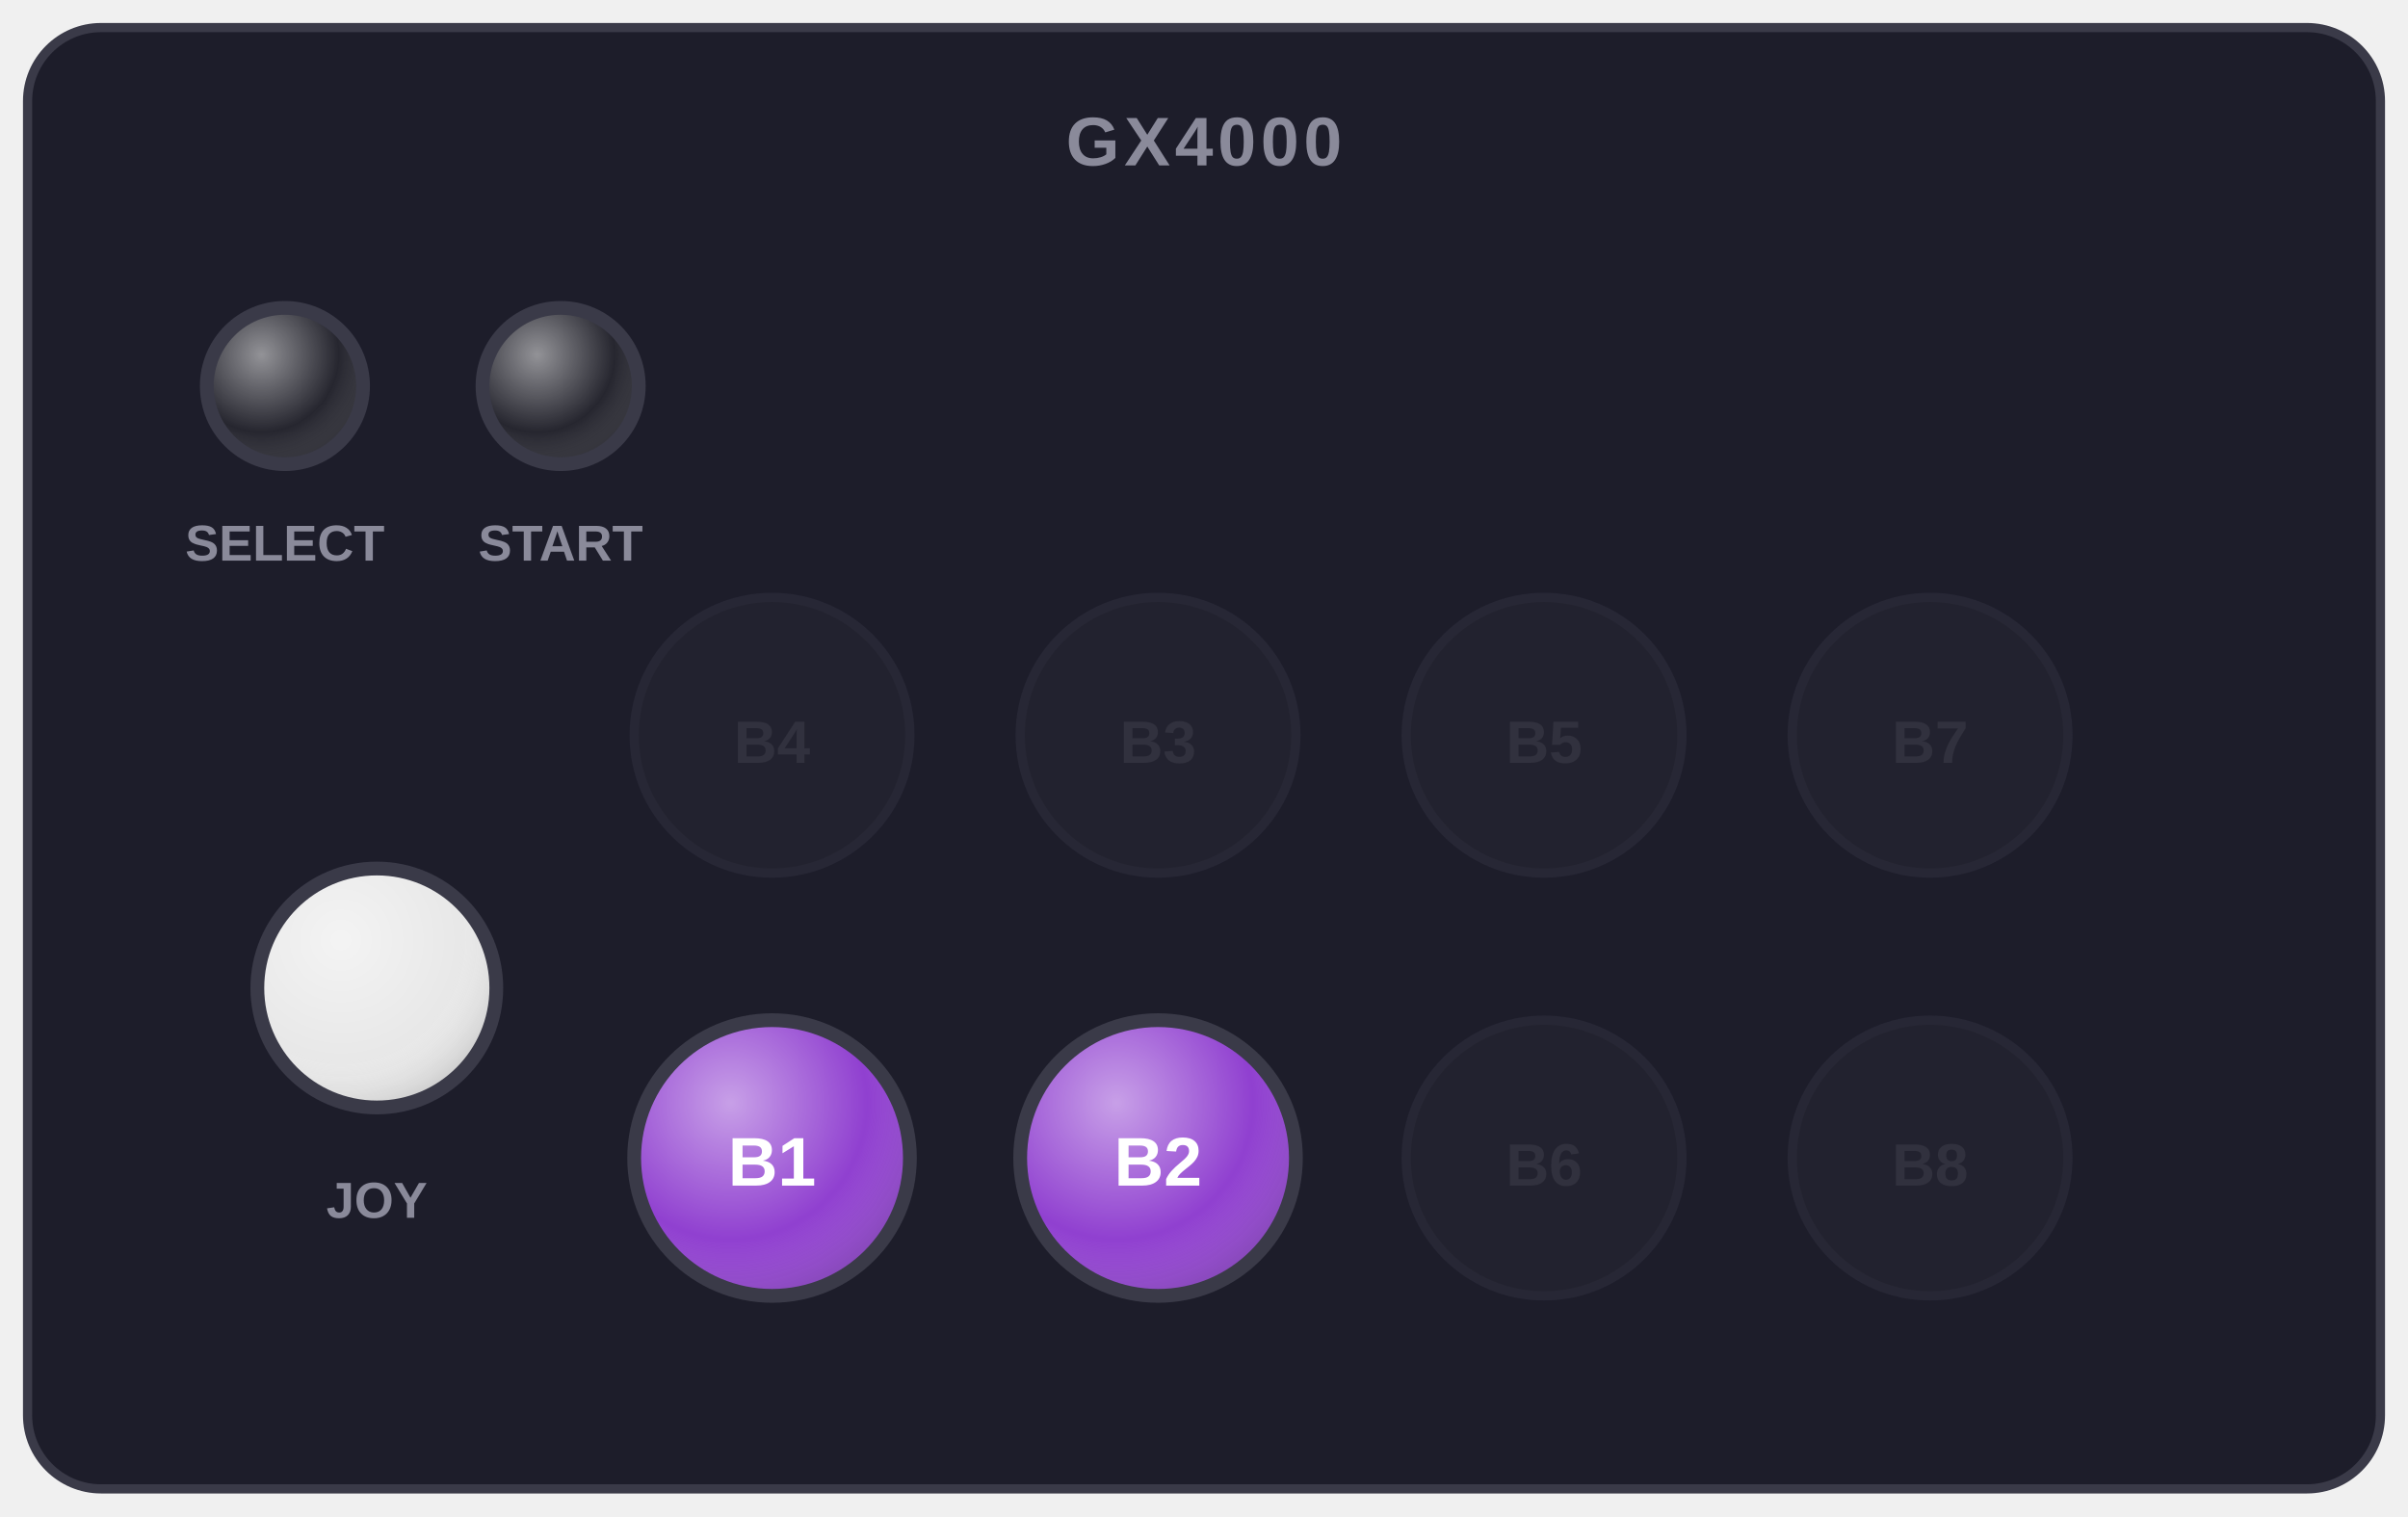
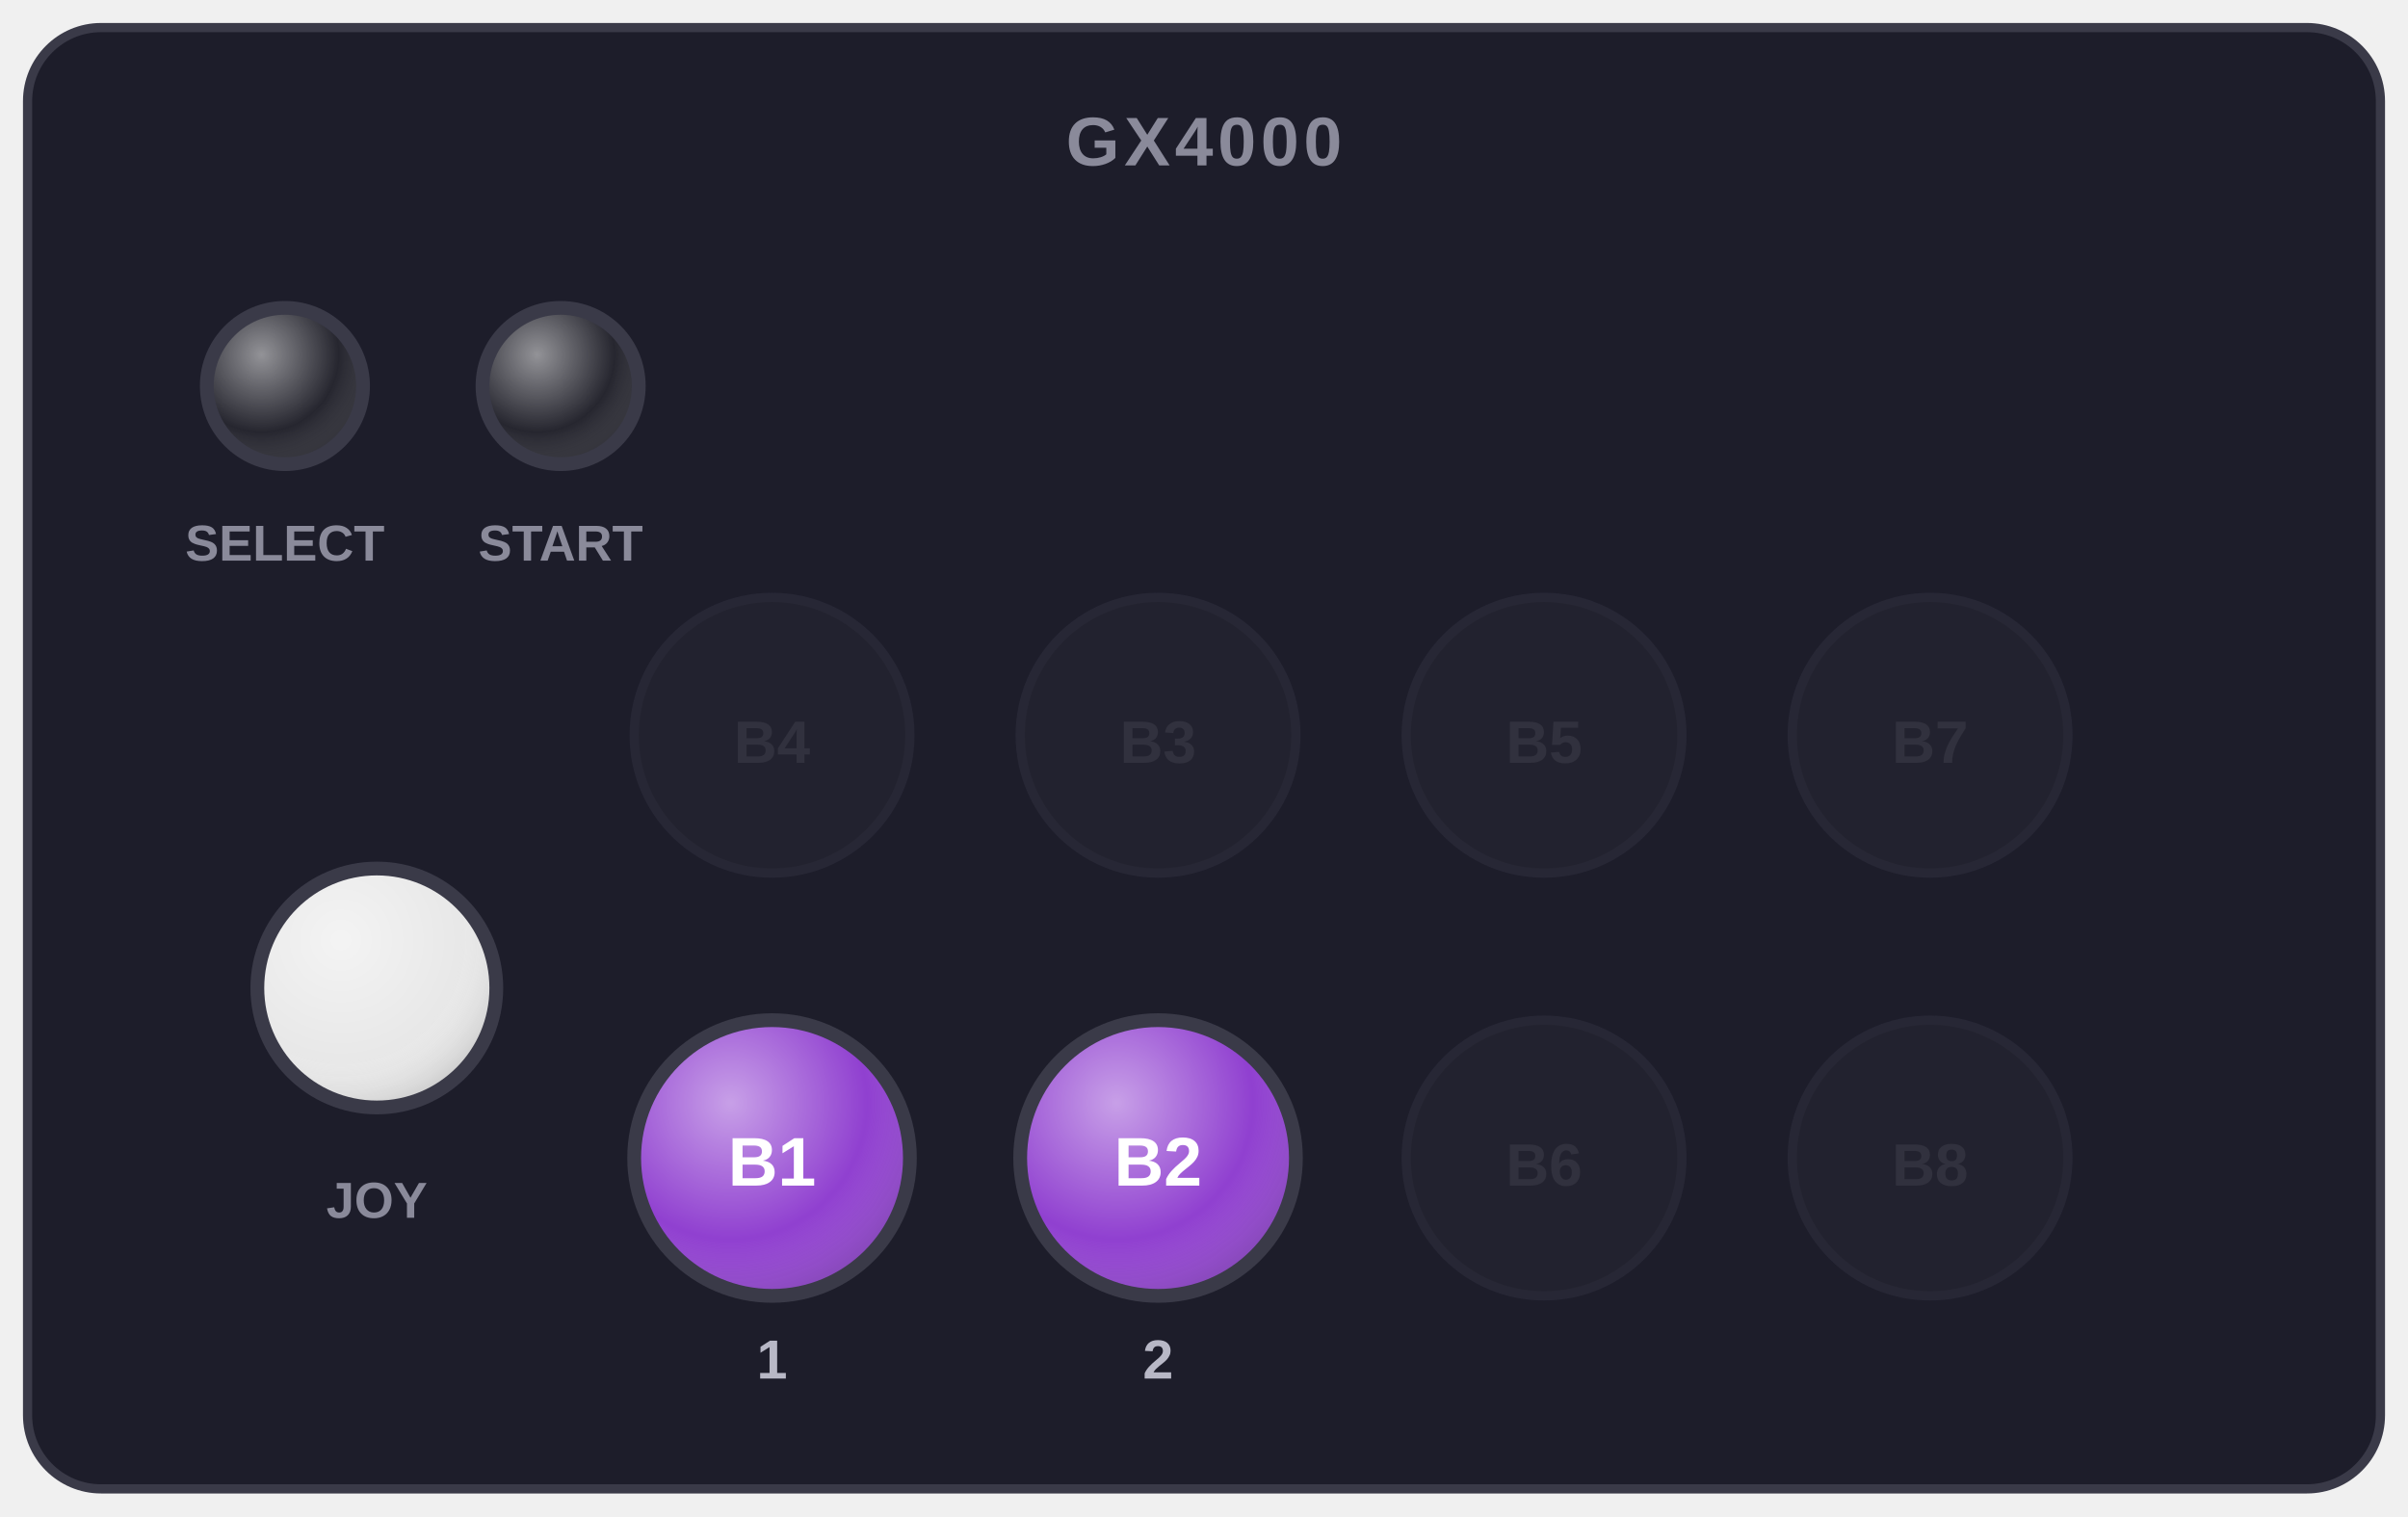
<svg xmlns="http://www.w3.org/2000/svg" viewBox="0 0 524 330" font-family="Segoe UI, Arial, sans-serif">
  <defs>
    <radialGradient id="dome" cx="0.35" cy="0.3" r="0.9">
      <stop offset="0" stop-color="#ffffff" stop-opacity="0.5" />
      <stop offset="0.55" stop-color="#ffffff" stop-opacity="0" />
      <stop offset="1" stop-color="#000000" stop-opacity="0.35" />
    </radialGradient>
  </defs>
  <rect x="6" y="6" width="512" height="318" rx="16" fill="#1d1d2a" stroke="#3a3a48" stroke-width="2" />
  <text x="262" y="36" text-anchor="middle" fill="#8a8a9a" font-size="15" font-weight="bold" letter-spacing="1">GX4000</text>
  <circle cx="62" cy="84" r="17" fill="#26262f" />
  <circle cx="62" cy="84" r="17" fill="url(#dome)" />
  <circle cx="62" cy="84" r="17" fill="none" stroke="#3a3a48" stroke-width="3" />
  <text x="62" y="122" text-anchor="middle" fill="#8a8a9a" font-size="11" font-weight="bold">SELECT</text>
  <circle cx="122" cy="84" r="17" fill="#26262f" />
  <circle cx="122" cy="84" r="17" fill="url(#dome)" />
  <circle cx="122" cy="84" r="17" fill="none" stroke="#3a3a48" stroke-width="3" />
  <text x="122" y="122" text-anchor="middle" fill="#8a8a9a" font-size="11" font-weight="bold">START</text>
  <circle cx="82" cy="215" r="26" fill="#e8e8e8" />
  <circle cx="82" cy="215" r="26" fill="url(#dome)" />
  <circle cx="82" cy="215" r="26" fill="none" stroke="#3a3a48" stroke-width="3" />
  <text x="82" y="265" text-anchor="middle" fill="#8a8a9a" font-size="11" font-weight="bold">JOY</text>
  <g opacity="0.18">
    <circle cx="168" cy="160" r="30" fill="#3a3a48" />
    <circle cx="168" cy="160" r="30" fill="none" stroke="#55556a" stroke-width="2" />
    <text x="168" y="166" text-anchor="middle" fill="#8a8a9a" font-size="13" font-weight="bold">B4</text>
  </g>
  <g opacity="0.18">
    <circle cx="252" cy="160" r="30" fill="#3a3a48" />
    <circle cx="252" cy="160" r="30" fill="none" stroke="#55556a" stroke-width="2" />
    <text x="252" y="166" text-anchor="middle" fill="#8a8a9a" font-size="13" font-weight="bold">B3</text>
  </g>
  <g opacity="0.18">
    <circle cx="336" cy="160" r="30" fill="#3a3a48" />
    <circle cx="336" cy="160" r="30" fill="none" stroke="#55556a" stroke-width="2" />
    <text x="336" y="166" text-anchor="middle" fill="#8a8a9a" font-size="13" font-weight="bold">B5</text>
  </g>
  <g opacity="0.18">
    <circle cx="420" cy="160" r="30" fill="#3a3a48" />
    <circle cx="420" cy="160" r="30" fill="none" stroke="#55556a" stroke-width="2" />
    <text x="420" y="166" text-anchor="middle" fill="#8a8a9a" font-size="13" font-weight="bold">B7</text>
  </g>
  <circle cx="168" cy="252" r="30" fill="#9040d0" />
  <circle cx="168" cy="252" r="30" fill="url(#dome)" />
  <circle cx="168" cy="252" r="30" fill="none" stroke="#3a3a48" stroke-width="3" />
  <text x="168" y="258" text-anchor="middle" fill="#ffffff" font-size="15" font-weight="bold">B1</text>
+   <text x="168" y="300" text-anchor="middle" fill="#b8b8c6" font-size="12" font-weight="bold">1</text>
  <circle cx="252" cy="252" r="30" fill="#9040d0" />
  <circle cx="252" cy="252" r="30" fill="url(#dome)" />
  <circle cx="252" cy="252" r="30" fill="none" stroke="#3a3a48" stroke-width="3" />
  <text x="252" y="258" text-anchor="middle" fill="#ffffff" font-size="15" font-weight="bold">B2</text>
+   <text x="252" y="300" text-anchor="middle" fill="#b8b8c6" font-size="12" font-weight="bold">2</text>
  <g opacity="0.18">
    <circle cx="336" cy="252" r="30" fill="#3a3a48" />
    <circle cx="336" cy="252" r="30" fill="none" stroke="#55556a" stroke-width="2" />
    <text x="336" y="258" text-anchor="middle" fill="#8a8a9a" font-size="13" font-weight="bold">B6</text>
  </g>
  <g opacity="0.18">
    <circle cx="420" cy="252" r="30" fill="#3a3a48" />
    <circle cx="420" cy="252" r="30" fill="none" stroke="#55556a" stroke-width="2" />
    <text x="420" y="258" text-anchor="middle" fill="#8a8a9a" font-size="13" font-weight="bold">B8</text>
  </g>
</svg>
